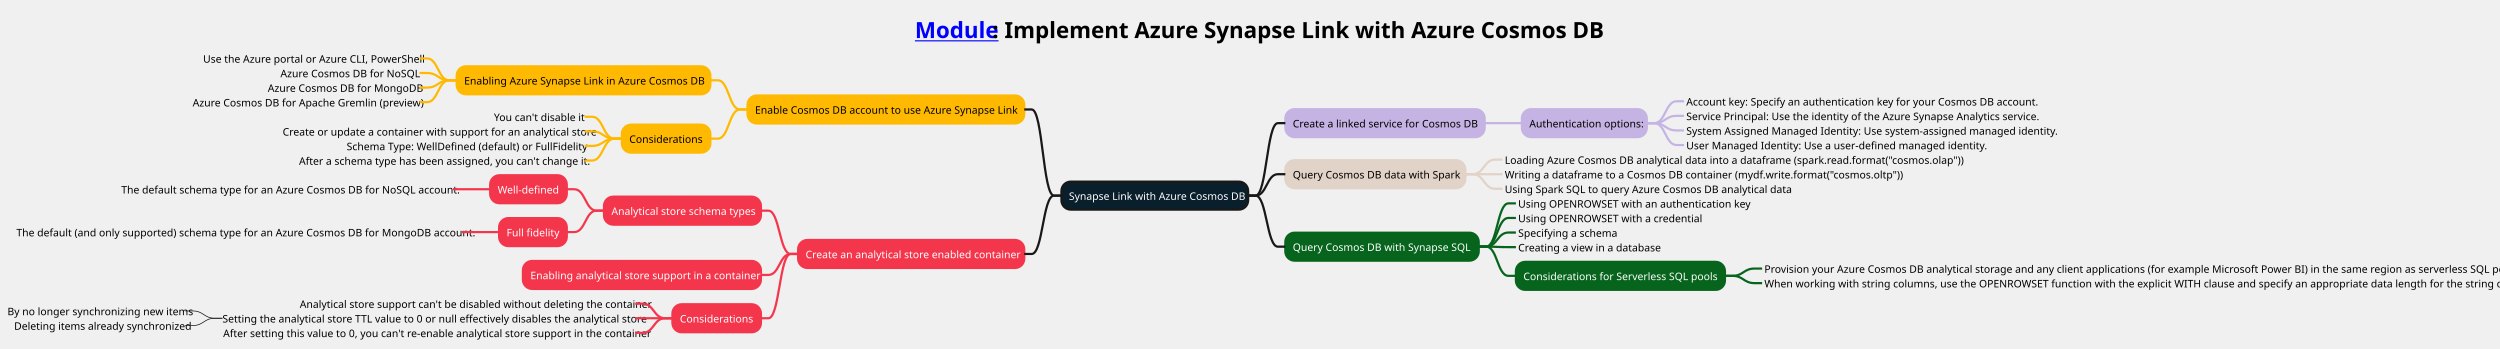
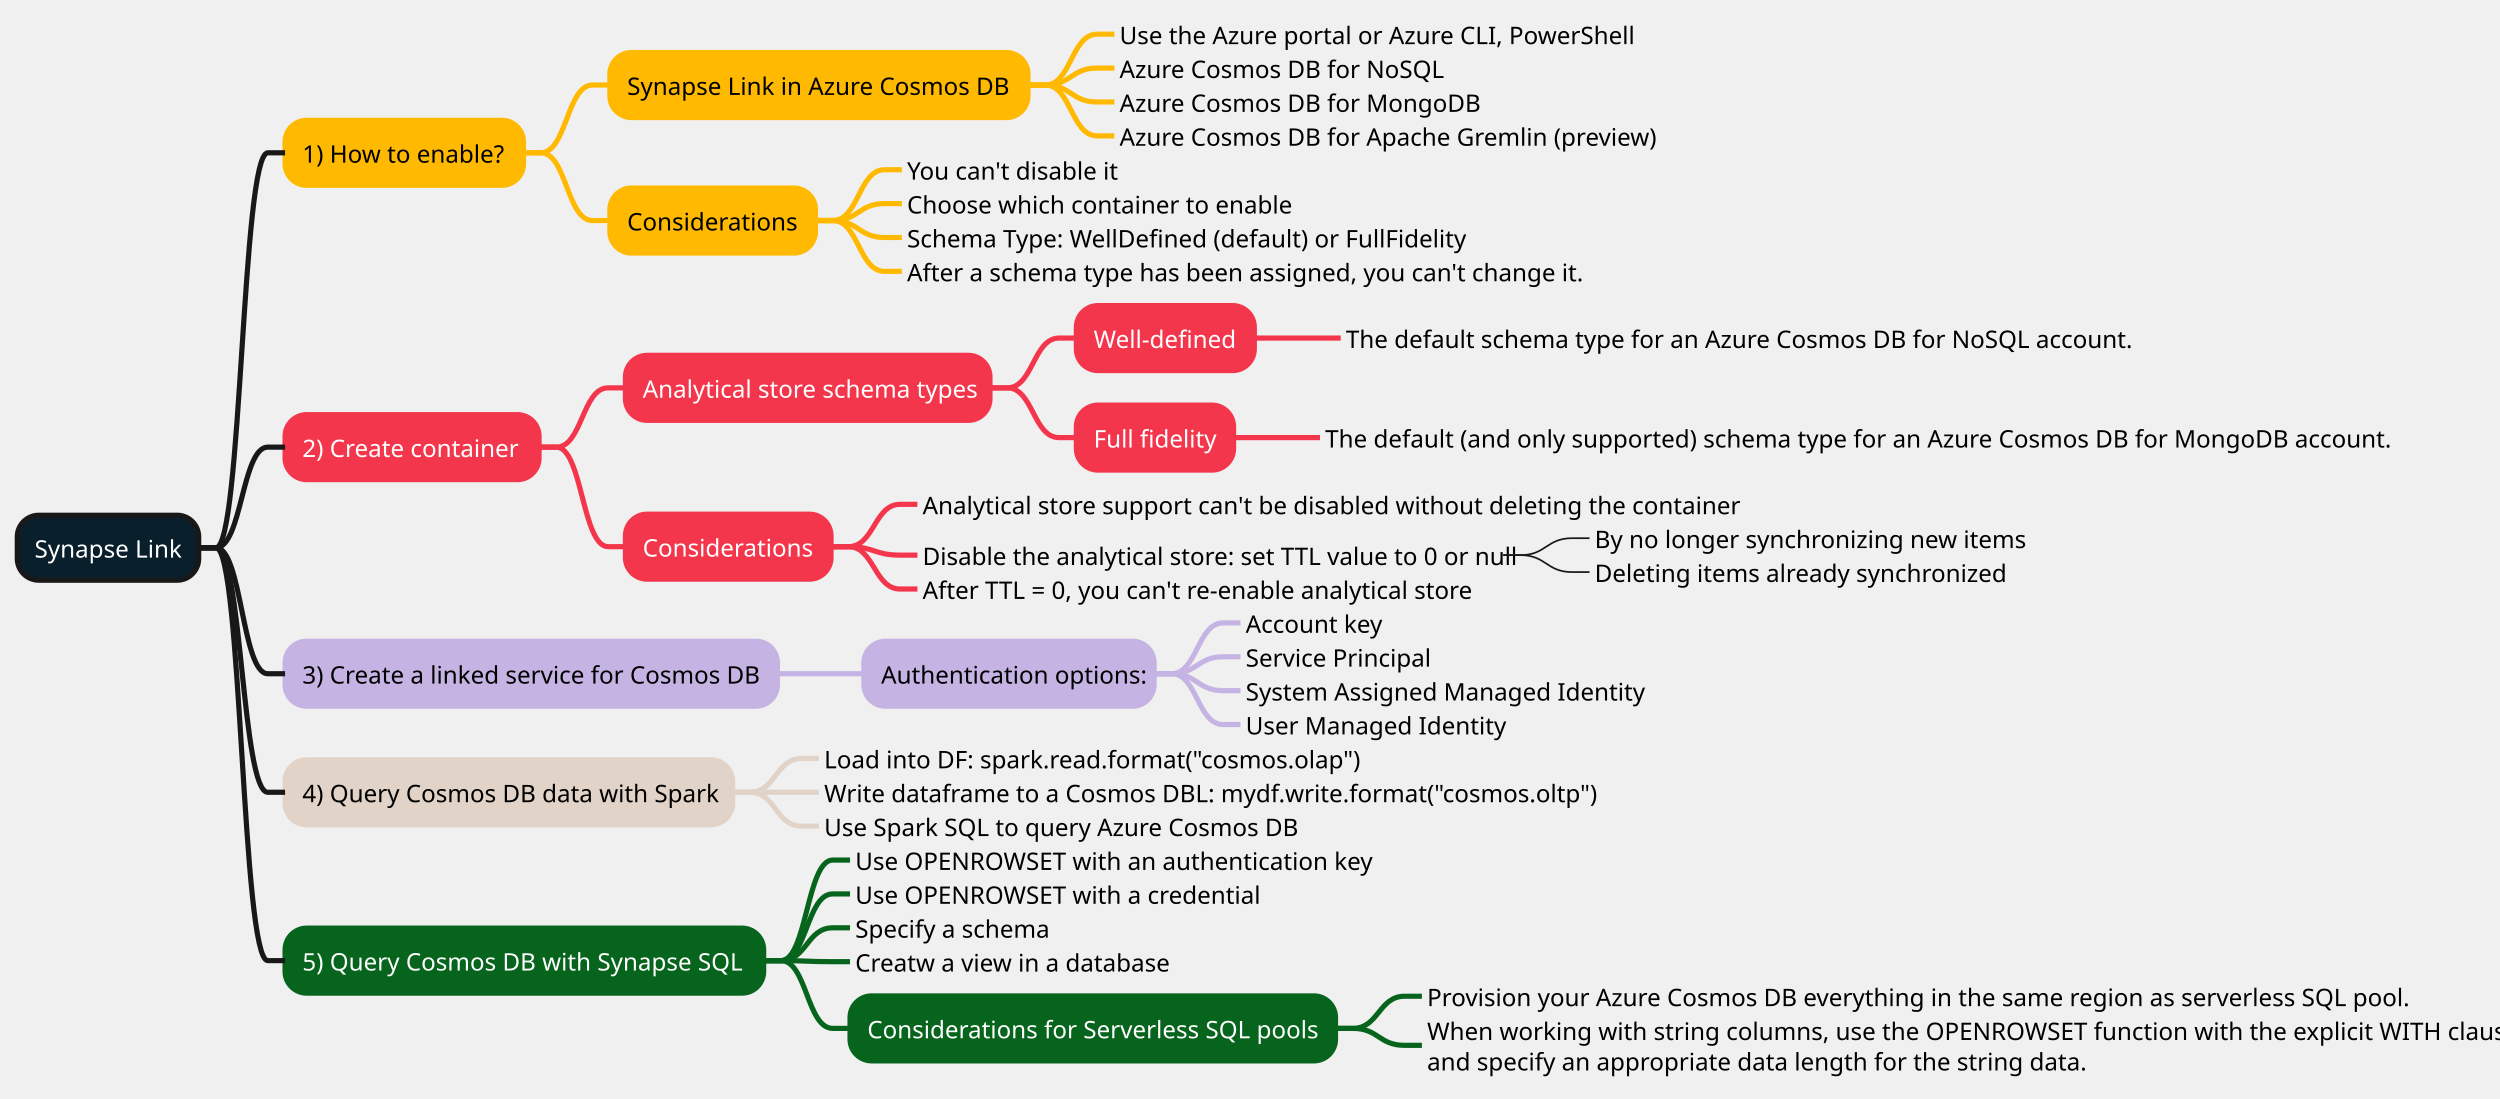
- <svg xmlns="http://www.w3.org/2000/svg" xmlns:xlink="http://www.w3.org/1999/xlink" contentStyleType="text/css" height="469px" preserveAspectRatio="none" style="width:3361px;height:469px;background:#FFFFFF;" version="1.1" viewBox="0 0 3361 469" width="3361px" zoomAndPan="magnify">
+ <svg xmlns="http://www.w3.org/2000/svg" contentStyleType="text/css" height="636px" preserveAspectRatio="none" style="width:1447px;height:636px;background:#FFFFFF;" version="1.1" viewBox="0 0 1447 636" width="1447px" zoomAndPan="magnify">
  <defs />
  <g>
-     <rect fill="none" height="47.734" id="_title" style="stroke:none;stroke-width:1.0;" width="908" x="1225" y="15" />
-     <a href="https://learn.microsoft.com/training/modules/configure-azure-synapse-link-with-azure-cosmos-db/" target="_top" title="https://learn.microsoft.com/training/modules/configure-azure-synapse-link-with-azure-cosmos-db/" xlink:actuate="onRequest" xlink:href="https://learn.microsoft.com/training/modules/configure-azure-synapse-link-with-azure-cosmos-db/" xlink:show="new" xlink:title="https://learn.microsoft.com/training/modules/configure-azure-synapse-link-with-azure-cosmos-db/" xlink:type="simple">
-       <text fill="#0000FF" font-family="sans-serif" font-size="30" font-weight="bold" lengthAdjust="spacing" text-decoration="underline" textLength="104" x="1230" y="51.143">Module</text>
-     </a>
-     <text fill="#000000" font-family="sans-serif" font-size="30" font-weight="bold" lengthAdjust="spacing" textLength="794" x="1334" y="51.143">: Implement Azure Synapse Link with Azure Cosmos DB</text>
-     <rect fill="#091F2C" height="37.609" rx="12.5" ry="12.5" style="stroke:#181818;stroke-width:3.0;" width="251" x="1427" y="244.195" />
-     <text fill="#FFFFFF" font-family="sans-serif" font-size="14" lengthAdjust="spacing" textLength="231" x="1437" y="268.728">Synapse Link with Azure Cosmos DB</text>
-     <rect fill="#C5B4E3" height="37.609" rx="12.5" ry="12.5" style="stroke:#C5B4E3;stroke-width:3.0;" width="268" x="1728" y="146.758" />
-     <text fill="#000000" font-family="sans-serif" font-size="14" lengthAdjust="spacing" textLength="244" x="1738" y="171.291">Create a linked service for Cosmos DB</text>
-     <rect fill="#C5B4E3" height="37.609" rx="12.5" ry="12.5" style="stroke:#C5B4E3;stroke-width:3.0;" width="168" x="2046" y="146.758" />
-     <text fill="#000000" font-family="sans-serif" font-size="14" lengthAdjust="spacing" textLength="144" x="2056" y="171.291">Authentication options:</text>
-     <text fill="#000000" font-family="sans-serif" font-size="14" lengthAdjust="spacing" textLength="459" x="2267" y="141.877">Account key: Specify an authentication key for your Cosmos DB account.</text>
-     <path d="M2214,165.562 L2224,165.562 C2239,165.562 2239,136.148 2254,136.148 L2264,136.148 " fill="none" style="stroke:#C5B4E3;stroke-width:3.0;" />
-     <text fill="#000000" font-family="sans-serif" font-size="14" lengthAdjust="spacing" textLength="462" x="2267" y="161.486">Service Principal: Use the identity of the Azure Synapse Analytics service.</text>
-     <path d="M2214,165.562 L2224,165.562 C2239,165.562 2239,155.758 2254,155.758 L2264,155.758 " fill="none" style="stroke:#C5B4E3;stroke-width:3.0;" />
-     <text fill="#000000" font-family="sans-serif" font-size="14" lengthAdjust="spacing" textLength="478" x="2267" y="181.096">System Assigned Managed Identity: Use system-assigned managed identity.</text>
-     <path d="M2214,165.562 L2224,165.562 C2239,165.562 2239,175.367 2254,175.367 L2264,175.367 " fill="none" style="stroke:#C5B4E3;stroke-width:3.0;" />
-     <text fill="#000000" font-family="sans-serif" font-size="14" lengthAdjust="spacing" textLength="385" x="2267" y="200.705">User Managed Identity: Use a user-defined managed identity.</text>
-     <path d="M2214,165.562 L2224,165.562 C2239,165.562 2239,194.977 2254,194.977 L2264,194.977 " fill="none" style="stroke:#C5B4E3;stroke-width:3.0;" />
-     <path d="M1996,165.562 L2006,165.562 C2021,165.562 2021,165.562 2036,165.562 L2046,165.562 " fill="none" style="stroke:#C5B4E3;stroke-width:3.0;" />
-     <path d="M1678,263 L1688,263 C1703,263 1703,165.562 1718,165.562 L1728,165.562 " fill="none" style="stroke:#181818;stroke-width:3.0;" />
-     <rect fill="#E1D3C7" height="37.609" rx="12.5" ry="12.5" style="stroke:#E1D3C7;stroke-width:3.0;" width="242" x="1728" y="215.391" />
-     <text fill="#000000" font-family="sans-serif" font-size="14" lengthAdjust="spacing" textLength="218" x="1738" y="239.924">Query Cosmos DB data with Spark</text>
-     <text fill="#000000" font-family="sans-serif" font-size="14" lengthAdjust="spacing" textLength="596" x="2023" y="220.315">Loading Azure Cosmos DB analytical data into a dataframe (spark.read.format("cosmos.olap"))</text>
-     <path d="M1970,234.195 L1980,234.195 C1995,234.195 1995,214.586 2010,214.586 L2020,214.586 " fill="none" style="stroke:#E1D3C7;stroke-width:3.0;" />
-     <text fill="#000000" font-family="sans-serif" font-size="14" lengthAdjust="spacing" textLength="509" x="2023" y="239.924">Writing a dataframe to a Cosmos DB container (mydf.write.format("cosmos.oltp"))</text>
-     <path d="M1970,234.195 L1980,234.195 C1995,234.195 1995,234.195 2010,234.195 L2020,234.195 " fill="none" style="stroke:#E1D3C7;stroke-width:3.0;" />
-     <text fill="#000000" font-family="sans-serif" font-size="14" lengthAdjust="spacing" textLength="377" x="2023" y="259.533">Using Spark SQL to query Azure Cosmos DB analytical data</text>
-     <path d="M1970,234.195 L1980,234.195 C1995,234.195 1995,253.805 2010,253.805 L2020,253.805 " fill="none" style="stroke:#E1D3C7;stroke-width:3.0;" />
-     <path d="M1678,263 L1688,263 C1703,263 1703,234.195 1718,234.195 L1728,234.195 " fill="none" style="stroke:#181818;stroke-width:3.0;" />
-     <rect fill="#07641D" height="37.609" rx="12.5" ry="12.5" style="stroke:#07641D;stroke-width:3.0;" width="260" x="1728" y="312.828" />
-     <text fill="#FFFFFF" font-family="sans-serif" font-size="14" lengthAdjust="spacing" textLength="236" x="1738" y="337.361">Query Cosmos DB with Synapse SQL</text>
-     <text fill="#000000" font-family="sans-serif" font-size="14" lengthAdjust="spacing" textLength="305" x="2041" y="279.143">Using OPENROWSET with an authentication key</text>
-     <path d="M1988,331.633 L1998,331.633 C2013,331.633 2013,273.414 2028,273.414 L2038,273.414 " fill="none" style="stroke:#07641D;stroke-width:3.0;" />
-     <text fill="#000000" font-family="sans-serif" font-size="14" lengthAdjust="spacing" textLength="244" x="2041" y="298.752">Using OPENROWSET with a credential</text>
-     <path d="M1988,331.633 L1998,331.633 C2013,331.633 2013,293.023 2028,293.023 L2038,293.023 " fill="none" style="stroke:#07641D;stroke-width:3.0;" />
-     <text fill="#000000" font-family="sans-serif" font-size="14" lengthAdjust="spacing" textLength="130" x="2041" y="318.361">Specifying a schema</text>
-     <path d="M1988,331.633 L1998,331.633 C2013,331.633 2013,312.633 2028,312.633 L2038,312.633 " fill="none" style="stroke:#07641D;stroke-width:3.0;" />
-     <text fill="#000000" font-family="sans-serif" font-size="14" lengthAdjust="spacing" textLength="187" x="2041" y="337.971">Creating a view in a database</text>
-     <path d="M1988,331.633 L1998,331.633 C2013,331.633 2013,332.242 2028,332.242 L2038,332.242 " fill="none" style="stroke:#07641D;stroke-width:3.0;" />
-     <rect fill="#07641D" height="37.609" rx="12.5" ry="12.5" style="stroke:#07641D;stroke-width:3.0;" width="281" x="2038" y="352.047" />
-     <text fill="#FFFFFF" font-family="sans-serif" font-size="14" lengthAdjust="spacing" textLength="257" x="2048" y="376.58">Considerations for Serverless SQL pools</text>
-     <text fill="#000000" font-family="sans-serif" font-size="14" lengthAdjust="spacing" textLength="977" x="2372" y="366.775">Provision your Azure Cosmos DB analytical storage and any client applications (for example Microsoft Power BI) in the same region as serverless SQL pool.</text>
-     <path d="M2319,370.852 L2329,370.852 C2344,370.852 2344,361.047 2359,361.047 L2369,361.047 " fill="none" style="stroke:#07641D;stroke-width:3.0;" />
-     <text fill="#000000" font-family="sans-serif" font-size="14" lengthAdjust="spacing" textLength="973" x="2372" y="386.385">When working with string columns, use the OPENROWSET function with the explicit WITH clause and specify an appropriate data length for the string data.</text>
-     <path d="M2319,370.852 L2329,370.852 C2344,370.852 2344,380.656 2359,380.656 L2369,380.656 " fill="none" style="stroke:#07641D;stroke-width:3.0;" />
-     <path d="M1988,331.633 L1998,331.633 C2013,331.633 2013,370.852 2028,370.852 L2038,370.852 " fill="none" style="stroke:#07641D;stroke-width:3.0;" />
-     <path d="M1678,263 L1688,263 C1703,263 1703,331.633 1718,331.633 L1728,331.633 " fill="none" style="stroke:#181818;stroke-width:3.0;" />
-     <rect fill="#FFB900" height="37.609" rx="12.5" ry="12.5" style="stroke:#FFB900;stroke-width:3.0;" width="372" x="1005" y="128.367" />
-     <text fill="#000000" font-family="sans-serif" font-size="14" lengthAdjust="spacing" textLength="348" x="1015" y="152.9">Enable Cosmos DB account to use Azure Synapse Link</text>
-     <rect fill="#FFB900" height="37.609" rx="12.5" ry="12.5" style="stroke:#FFB900;stroke-width:3.0;" width="341" x="614" y="89.148" />
-     <text fill="#000000" font-family="sans-serif" font-size="14" lengthAdjust="spacing" textLength="317" x="624" y="113.682">Enabling Azure Synapse Link in Azure Cosmos DB</text>
-     <text fill="#000000" font-family="sans-serif" font-size="14" lengthAdjust="spacing" textLength="288" x="273" y="84.268">Use the Azure portal or Azure CLI, PowerShell</text>
-     <path d="M614,107.953 L604,107.953 C589,107.953 589,78.539 574,78.539 L564,78.539 " fill="none" style="stroke:#FFB900;stroke-width:3.0;" />
-     <text fill="#000000" font-family="sans-serif" font-size="14" lengthAdjust="spacing" textLength="184" x="377" y="103.877">Azure Cosmos DB for NoSQL</text>
-     <path d="M614,107.953 L604,107.953 C589,107.953 589,98.148 574,98.148 L564,98.148 " fill="none" style="stroke:#FFB900;stroke-width:3.0;" />
-     <text fill="#000000" font-family="sans-serif" font-size="14" lengthAdjust="spacing" textLength="201" x="360" y="123.486">Azure Cosmos DB for MongoDB</text>
-     <path d="M614,107.953 L604,107.953 C589,107.953 589,117.758 574,117.758 L564,117.758 " fill="none" style="stroke:#FFB900;stroke-width:3.0;" />
-     <text fill="#000000" font-family="sans-serif" font-size="14" lengthAdjust="spacing" textLength="302" x="259" y="143.096">Azure Cosmos DB for Apache Gremlin (preview)</text>
-     <path d="M614,107.953 L604,107.953 C589,107.953 589,137.367 574,137.367 L564,137.367 " fill="none" style="stroke:#FFB900;stroke-width:3.0;" />
-     <path d="M1005,147.172 L995,147.172 C980,147.172 980,107.953 965,107.953 L955,107.953 " fill="none" style="stroke:#FFB900;stroke-width:3.0;" />
-     <rect fill="#FFB900" height="37.609" rx="12.5" ry="12.5" style="stroke:#FFB900;stroke-width:3.0;" width="119" x="836" y="167.586" />
-     <text fill="#000000" font-family="sans-serif" font-size="14" lengthAdjust="spacing" textLength="95" x="846" y="192.119">Considerations</text>
-     <text fill="#000000" font-family="sans-serif" font-size="14" lengthAdjust="spacing" textLength="119" x="664" y="162.705">You can't disable it</text>
-     <path d="M836,186.391 L826,186.391 C811,186.391 811,156.977 796,156.977 L786,156.977 " fill="none" style="stroke:#FFB900;stroke-width:3.0;" />
-     <text fill="#000000" font-family="sans-serif" font-size="14" lengthAdjust="spacing" textLength="403" x="380" y="182.315">Create or update a container with support for an analytical store</text>
-     <path d="M836,186.391 L826,186.391 C811,186.391 811,176.586 796,176.586 L786,176.586 " fill="none" style="stroke:#FFB900;stroke-width:3.0;" />
-     <text fill="#000000" font-family="sans-serif" font-size="14" lengthAdjust="spacing" textLength="317" x="466" y="201.924">Schema Type: WellDefined (default) or FullFidelity</text>
-     <path d="M836,186.391 L826,186.391 C811,186.391 811,196.195 796,196.195 L786,196.195 " fill="none" style="stroke:#FFB900;stroke-width:3.0;" />
-     <text fill="#000000" font-family="sans-serif" font-size="14" lengthAdjust="spacing" textLength="381" x="402" y="221.533">After a schema type has been assigned, you can't change it.</text>
-     <path d="M836,186.391 L826,186.391 C811,186.391 811,215.805 796,215.805 L786,215.805 " fill="none" style="stroke:#FFB900;stroke-width:3.0;" />
-     <path d="M1005,147.172 L995,147.172 C980,147.172 980,186.391 965,186.391 L955,186.391 " fill="none" style="stroke:#FFB900;stroke-width:3.0;" />
-     <path d="M1427,263 L1417,263 C1402,263 1402,147.172 1387,147.172 L1377,147.172 " fill="none" style="stroke:#181818;stroke-width:3.0;" />
-     <rect fill="#F4364C" height="37.609" rx="12.5" ry="12.5" style="stroke:#F4364C;stroke-width:3.0;" width="304" x="1073" y="322.633" />
-     <text fill="#FFFFFF" font-family="sans-serif" font-size="14" lengthAdjust="spacing" textLength="280" x="1083" y="347.166">Create an analytical store enabled container</text>
-     <rect fill="#F4364C" height="37.609" rx="12.5" ry="12.5" style="stroke:#F4364C;stroke-width:3.0;" width="211" x="812" y="264.414" />
-     <text fill="#FFFFFF" font-family="sans-serif" font-size="14" lengthAdjust="spacing" textLength="187" x="822" y="288.947">Analytical store schema types</text>
-     <rect fill="#F4364C" height="37.609" rx="12.5" ry="12.5" style="stroke:#F4364C;stroke-width:3.0;" width="103" x="659" y="235.609" />
-     <text fill="#FFFFFF" font-family="sans-serif" font-size="14" lengthAdjust="spacing" textLength="79" x="669" y="260.143">Well-defined</text>
-     <text fill="#000000" font-family="sans-serif" font-size="14" lengthAdjust="spacing" textLength="443" x="163" y="260.143">The default schema type for an Azure Cosmos DB for NoSQL account.</text>
-     <path d="M659,254.414 L649,254.414 C634,254.414 634,254.414 619,254.414 L609,254.414 " fill="none" style="stroke:#F4364C;stroke-width:3.0;" />
-     <path d="M812,283.219 L802,283.219 C787,283.219 787,254.414 772,254.414 L762,254.414 " fill="none" style="stroke:#F4364C;stroke-width:3.0;" />
-     <rect fill="#F4364C" height="37.609" rx="12.5" ry="12.5" style="stroke:#F4364C;stroke-width:3.0;" width="91" x="671" y="293.219" />
-     <text fill="#FFFFFF" font-family="sans-serif" font-size="14" lengthAdjust="spacing" textLength="67" x="681" y="317.752">Full fidelity</text>
-     <text fill="#000000" font-family="sans-serif" font-size="14" lengthAdjust="spacing" textLength="596" x="22" y="317.752">The default (and only supported) schema type for an Azure Cosmos DB for MongoDB account.</text>
-     <path d="M671,312.023 L661,312.023 C646,312.023 646,312.023 631,312.023 L621,312.023 " fill="none" style="stroke:#F4364C;stroke-width:3.0;" />
-     <path d="M812,283.219 L802,283.219 C787,283.219 787,312.023 772,312.023 L762,312.023 " fill="none" style="stroke:#F4364C;stroke-width:3.0;" />
-     <path d="M1073,341.438 L1063,341.438 C1048,341.438 1048,283.219 1033,283.219 L1023,283.219 " fill="none" style="stroke:#F4364C;stroke-width:3.0;" />
-     <rect fill="#F4364C" height="37.609" rx="12.5" ry="12.5" style="stroke:#F4364C;stroke-width:3.0;" width="320" x="703" y="350.828" />
-     <text fill="#FFFFFF" font-family="sans-serif" font-size="14" lengthAdjust="spacing" textLength="296" x="713" y="375.361">Enabling analytical store support in a container</text>
-     <path d="M1073,341.438 L1063,341.438 C1048,341.438 1048,369.633 1033,369.633 L1023,369.633 " fill="none" style="stroke:#F4364C;stroke-width:3.0;" />
-     <rect fill="#F4364C" height="37.609" rx="12.5" ry="12.5" style="stroke:#F4364C;stroke-width:3.0;" width="119" x="904" y="409.047" />
-     <text fill="#FFFFFF" font-family="sans-serif" font-size="14" lengthAdjust="spacing" textLength="95" x="914" y="433.58">Considerations</text>
-     <text fill="#000000" font-family="sans-serif" font-size="14" lengthAdjust="spacing" textLength="448" x="403" y="413.971">Analytical store support can't be disabled without deleting the container</text>
-     <path d="M904,427.852 L894,427.852 C879,427.852 879,408.242 864,408.242 L854,408.242 " fill="none" style="stroke:#F4364C;stroke-width:3.0;" />
-     <text fill="#000000" font-family="sans-serif" font-size="14" lengthAdjust="spacing" textLength="552" x="299" y="433.58">Setting the analytical store TTL value to 0 or null effectively disables the analytical store</text>
-     <text fill="#000000" font-family="sans-serif" font-size="14" lengthAdjust="spacing" textLength="236" x="10" y="423.775">By no longer synchronizing new items</text>
-     <path d="M299,427.852 L289,427.852 C274,427.852 274,418.047 259,418.047 L249,418.047 " fill="none" style="stroke:#181818;stroke-width:1.0;" />
-     <text fill="#000000" font-family="sans-serif" font-size="14" lengthAdjust="spacing" textLength="227" x="19" y="443.385">Deleting items already synchronized</text>
-     <path d="M299,427.852 L289,427.852 C274,427.852 274,437.656 259,437.656 L249,437.656 " fill="none" style="stroke:#181818;stroke-width:1.0;" />
-     <path d="M904,427.852 L894,427.852 C879,427.852 879,427.852 864,427.852 L854,427.852 " fill="none" style="stroke:#F4364C;stroke-width:3.0;" />
-     <text fill="#000000" font-family="sans-serif" font-size="14" lengthAdjust="spacing" textLength="551" x="300" y="453.19">After setting this value to 0, you can't re-enable analytical store support in the container</text>
-     <path d="M904,427.852 L894,427.852 C879,427.852 879,447.461 864,447.461 L854,447.461 " fill="none" style="stroke:#F4364C;stroke-width:3.0;" />
-     <path d="M1073,341.438 L1063,341.438 C1048,341.438 1048,427.852 1033,427.852 L1023,427.852 " fill="none" style="stroke:#F4364C;stroke-width:3.0;" />
-     <path d="M1427,263 L1417,263 C1402,263 1402,341.438 1387,341.438 L1377,341.438 " fill="none" style="stroke:#181818;stroke-width:3.0;" />
+     <rect fill="#091F2C" height="37.609" rx="12.5" ry="12.5" style="stroke:#181818;stroke-width:3.0;" width="105" x="10" y="298.215" />
+     <text fill="#FFFFFF" font-family="sans-serif" font-size="14" lengthAdjust="spacing" textLength="85" x="20" y="322.748">Synapse Link</text>
+     <rect fill="#FFB900" height="37.609" rx="12.5" ry="12.5" style="stroke:#FFB900;stroke-width:3.0;" width="138" x="165" y="69.633" />
+     <text fill="#000000" font-family="sans-serif" font-size="14" lengthAdjust="spacing" textLength="114" x="175" y="94.166">1) How to enable?</text>
+     <rect fill="#FFB900" height="37.609" rx="12.5" ry="12.5" style="stroke:#FFB900;stroke-width:3.0;" width="242" x="353" y="30.414" />
+     <text fill="#000000" font-family="sans-serif" font-size="14" lengthAdjust="spacing" textLength="218" x="363" y="54.947">Synapse Link in Azure Cosmos DB</text>
+     <text fill="#000000" font-family="sans-serif" font-size="14" lengthAdjust="spacing" textLength="288" x="648" y="25.533">Use the Azure portal or Azure CLI, PowerShell</text>
+     <path d="M595,49.219 L605,49.219 C620,49.219 620,19.805 635,19.805 L645,19.805 " fill="none" style="stroke:#FFB900;stroke-width:3.0;" />
+     <text fill="#000000" font-family="sans-serif" font-size="14" lengthAdjust="spacing" textLength="184" x="648" y="45.143">Azure Cosmos DB for NoSQL</text>
+     <path d="M595,49.219 L605,49.219 C620,49.219 620,39.414 635,39.414 L645,39.414 " fill="none" style="stroke:#FFB900;stroke-width:3.0;" />
+     <text fill="#000000" font-family="sans-serif" font-size="14" lengthAdjust="spacing" textLength="201" x="648" y="64.752">Azure Cosmos DB for MongoDB</text>
+     <path d="M595,49.219 L605,49.219 C620,49.219 620,59.023 635,59.023 L645,59.023 " fill="none" style="stroke:#FFB900;stroke-width:3.0;" />
+     <text fill="#000000" font-family="sans-serif" font-size="14" lengthAdjust="spacing" textLength="302" x="648" y="84.361">Azure Cosmos DB for Apache Gremlin (preview)</text>
+     <path d="M595,49.219 L605,49.219 C620,49.219 620,78.633 635,78.633 L645,78.633 " fill="none" style="stroke:#FFB900;stroke-width:3.0;" />
+     <path d="M303,88.438 L313,88.438 C328,88.438 328,49.219 343,49.219 L353,49.219 " fill="none" style="stroke:#FFB900;stroke-width:3.0;" />
+     <rect fill="#FFB900" height="37.609" rx="12.5" ry="12.5" style="stroke:#FFB900;stroke-width:3.0;" width="119" x="353" y="108.852" />
+     <text fill="#000000" font-family="sans-serif" font-size="14" lengthAdjust="spacing" textLength="95" x="363" y="133.385">Considerations</text>
+     <text fill="#000000" font-family="sans-serif" font-size="14" lengthAdjust="spacing" textLength="119" x="525" y="103.971">You can't disable it</text>
+     <path d="M472,127.656 L482,127.656 C497,127.656 497,98.242 512,98.242 L522,98.242 " fill="none" style="stroke:#FFB900;stroke-width:3.0;" />
+     <text fill="#000000" font-family="sans-serif" font-size="14" lengthAdjust="spacing" textLength="214" x="525" y="123.58">Choose which container to enable</text>
+     <path d="M472,127.656 L482,127.656 C497,127.656 497,117.852 512,117.852 L522,117.852 " fill="none" style="stroke:#FFB900;stroke-width:3.0;" />
+     <text fill="#000000" font-family="sans-serif" font-size="14" lengthAdjust="spacing" textLength="317" x="525" y="143.19">Schema Type: WellDefined (default) or FullFidelity</text>
+     <path d="M472,127.656 L482,127.656 C497,127.656 497,137.461 512,137.461 L522,137.461 " fill="none" style="stroke:#FFB900;stroke-width:3.0;" />
+     <text fill="#000000" font-family="sans-serif" font-size="14" lengthAdjust="spacing" textLength="381" x="525" y="162.799">After a schema type has been assigned, you can't change it.</text>
+     <path d="M472,127.656 L482,127.656 C497,127.656 497,157.07 512,157.07 L522,157.07 " fill="none" style="stroke:#FFB900;stroke-width:3.0;" />
+     <path d="M303,88.438 L313,88.438 C328,88.438 328,127.656 343,127.656 L353,127.656 " fill="none" style="stroke:#FFB900;stroke-width:3.0;" />
+     <path d="M115,317.019 L125,317.019 C140,317.019 140,88.438 155,88.438 L165,88.438 " fill="none" style="stroke:#181818;stroke-width:3.0;" />
+     <rect fill="#F4364C" height="37.609" rx="12.5" ry="12.5" style="stroke:#F4364C;stroke-width:3.0;" width="147" x="165" y="239.996" />
+     <text fill="#FFFFFF" font-family="sans-serif" font-size="14" lengthAdjust="spacing" textLength="123" x="175" y="264.529">2) Create container</text>
+     <rect fill="#F4364C" height="37.609" rx="12.5" ry="12.5" style="stroke:#F4364C;stroke-width:3.0;" width="211" x="362" y="205.68" />
+     <text fill="#FFFFFF" font-family="sans-serif" font-size="14" lengthAdjust="spacing" textLength="187" x="372" y="230.213">Analytical store schema types</text>
+     <rect fill="#F4364C" height="37.609" rx="12.5" ry="12.5" style="stroke:#F4364C;stroke-width:3.0;" width="103" x="623" y="176.875" />
+     <text fill="#FFFFFF" font-family="sans-serif" font-size="14" lengthAdjust="spacing" textLength="79" x="633" y="201.408">Well-defined</text>
+     <text fill="#000000" font-family="sans-serif" font-size="14" lengthAdjust="spacing" textLength="443" x="779" y="201.408">The default schema type for an Azure Cosmos DB for NoSQL account.</text>
+     <path d="M726,195.68 L736,195.68 C751,195.68 751,195.68 766,195.68 L776,195.68 " fill="none" style="stroke:#F4364C;stroke-width:3.0;" />
+     <path d="M573,224.484 L583,224.484 C598,224.484 598,195.68 613,195.68 L623,195.68 " fill="none" style="stroke:#F4364C;stroke-width:3.0;" />
+     <rect fill="#F4364C" height="37.609" rx="12.5" ry="12.5" style="stroke:#F4364C;stroke-width:3.0;" width="91" x="623" y="234.484" />
+     <text fill="#FFFFFF" font-family="sans-serif" font-size="14" lengthAdjust="spacing" textLength="67" x="633" y="259.018">Full fidelity</text>
+     <text fill="#000000" font-family="sans-serif" font-size="14" lengthAdjust="spacing" textLength="596" x="767" y="259.018">The default (and only supported) schema type for an Azure Cosmos DB for MongoDB account.</text>
+     <path d="M714,253.289 L724,253.289 C739,253.289 739,253.289 754,253.289 L764,253.289 " fill="none" style="stroke:#F4364C;stroke-width:3.0;" />
+     <path d="M573,224.484 L583,224.484 C598,224.484 598,253.289 613,253.289 L623,253.289 " fill="none" style="stroke:#F4364C;stroke-width:3.0;" />
+     <path d="M312,258.801 L322,258.801 C337,258.801 337,224.484 352,224.484 L362,224.484 " fill="none" style="stroke:#F4364C;stroke-width:3.0;" />
+     <rect fill="#F4364C" height="37.609" rx="12.5" ry="12.5" style="stroke:#F4364C;stroke-width:3.0;" width="119" x="362" y="297.606" />
+     <text fill="#FFFFFF" font-family="sans-serif" font-size="14" lengthAdjust="spacing" textLength="95" x="372" y="322.139">Considerations</text>
+     <text fill="#000000" font-family="sans-serif" font-size="14" lengthAdjust="spacing" textLength="448" x="534" y="297.627">Analytical store support can't be disabled without deleting the container</text>
+     <path d="M481,316.41 L491,316.41 C506,316.41 506,291.898 521,291.898 L531,291.898 " fill="none" style="stroke:#F4364C;stroke-width:3.0;" />
+     <text fill="#000000" font-family="sans-serif" font-size="14" lengthAdjust="spacing" textLength="336" x="534" y="327.041">Disable the analytical store: set TTL value to 0 or null</text>
+     <text fill="#000000" font-family="sans-serif" font-size="14" lengthAdjust="spacing" textLength="236" x="923" y="317.236">By no longer synchronizing new items</text>
+     <path d="M870,321.312 L880,321.312 C895,321.312 895,311.508 910,311.508 L920,311.508 " fill="none" style="stroke:#181818;stroke-width:1.0;" />
+     <text fill="#000000" font-family="sans-serif" font-size="14" lengthAdjust="spacing" textLength="227" x="923" y="336.846">Deleting items already synchronized</text>
+     <path d="M870,321.312 L880,321.312 C895,321.312 895,331.117 910,331.117 L920,331.117 " fill="none" style="stroke:#181818;stroke-width:1.0;" />
+     <path d="M481,316.41 L491,316.41 C506,316.41 506,321.312 521,321.312 L531,321.312 " fill="none" style="stroke:#F4364C;stroke-width:3.0;" />
+     <text fill="#000000" font-family="sans-serif" font-size="14" lengthAdjust="spacing" textLength="313" x="534" y="346.65">After TTL = 0, you can't re-enable analytical store</text>
+     <path d="M481,316.41 L491,316.41 C506,316.41 506,340.922 521,340.922 L531,340.922 " fill="none" style="stroke:#F4364C;stroke-width:3.0;" />
+     <path d="M312,258.801 L322,258.801 C337,258.801 337,316.41 352,316.41 L362,316.41 " fill="none" style="stroke:#F4364C;stroke-width:3.0;" />
+     <path d="M115,317.019 L125,317.019 C140,317.019 140,258.801 155,258.801 L165,258.801 " fill="none" style="stroke:#181818;stroke-width:3.0;" />
+     <rect fill="#C5B4E3" height="37.609" rx="12.5" ry="12.5" style="stroke:#C5B4E3;stroke-width:3.0;" width="285" x="165" y="371.141" />
+     <text fill="#000000" font-family="sans-serif" font-size="14" lengthAdjust="spacing" textLength="261" x="175" y="395.674">3) Create a linked service for Cosmos DB</text>
+     <rect fill="#C5B4E3" height="37.609" rx="12.5" ry="12.5" style="stroke:#C5B4E3;stroke-width:3.0;" width="168" x="500" y="371.141" />
+     <text fill="#000000" font-family="sans-serif" font-size="14" lengthAdjust="spacing" textLength="144" x="510" y="395.674">Authentication options:</text>
+     <text fill="#000000" font-family="sans-serif" font-size="14" lengthAdjust="spacing" textLength="77" x="721" y="366.26">Account key</text>
+     <path d="M668,389.945 L678,389.945 C693,389.945 693,360.531 708,360.531 L718,360.531 " fill="none" style="stroke:#C5B4E3;stroke-width:3.0;" />
+     <text fill="#000000" font-family="sans-serif" font-size="14" lengthAdjust="spacing" textLength="105" x="721" y="385.869">Service Principal</text>
+     <path d="M668,389.945 L678,389.945 C693,389.945 693,380.141 708,380.141 L718,380.141 " fill="none" style="stroke:#C5B4E3;stroke-width:3.0;" />
+     <text fill="#000000" font-family="sans-serif" font-size="14" lengthAdjust="spacing" textLength="220" x="721" y="405.478">System Assigned Managed Identity</text>
+     <path d="M668,389.945 L678,389.945 C693,389.945 693,399.75 708,399.75 L718,399.75 " fill="none" style="stroke:#C5B4E3;stroke-width:3.0;" />
+     <text fill="#000000" font-family="sans-serif" font-size="14" lengthAdjust="spacing" textLength="141" x="721" y="425.088">User Managed Identity</text>
+     <path d="M668,389.945 L678,389.945 C693,389.945 693,419.359 708,419.359 L718,419.359 " fill="none" style="stroke:#C5B4E3;stroke-width:3.0;" />
+     <path d="M450,389.945 L460,389.945 C475,389.945 475,389.945 490,389.945 L500,389.945 " fill="none" style="stroke:#C5B4E3;stroke-width:3.0;" />
+     <path d="M115,317.019 L125,317.019 C140,317.019 140,389.945 155,389.945 L165,389.945 " fill="none" style="stroke:#181818;stroke-width:3.0;" />
+     <rect fill="#E1D3C7" height="37.609" rx="12.5" ry="12.5" style="stroke:#E1D3C7;stroke-width:3.0;" width="259" x="165" y="439.773" />
+     <text fill="#000000" font-family="sans-serif" font-size="14" lengthAdjust="spacing" textLength="235" x="175" y="464.307">4) Query Cosmos DB data with Spark</text>
+     <text fill="#000000" font-family="sans-serif" font-size="14" lengthAdjust="spacing" textLength="301" x="477" y="444.697">Load into DF: spark.read.format("cosmos.olap")</text>
+     <path d="M424,458.578 L434,458.578 C449,458.578 449,438.969 464,438.969 L474,438.969 " fill="none" style="stroke:#E1D3C7;stroke-width:3.0;" />
+     <text fill="#000000" font-family="sans-serif" font-size="14" lengthAdjust="spacing" textLength="425" x="477" y="464.307">Write dataframe to a Cosmos DBL: mydf.write.format("cosmos.oltp")</text>
+     <path d="M424,458.578 L434,458.578 C449,458.578 449,458.578 464,458.578 L474,458.578 " fill="none" style="stroke:#E1D3C7;stroke-width:3.0;" />
+     <text fill="#000000" font-family="sans-serif" font-size="14" lengthAdjust="spacing" textLength="271" x="477" y="483.916">Use Spark SQL to query Azure Cosmos DB</text>
+     <path d="M424,458.578 L434,458.578 C449,458.578 449,478.188 464,478.188 L474,478.188 " fill="none" style="stroke:#E1D3C7;stroke-width:3.0;" />
+     <path d="M115,317.019 L125,317.019 C140,317.019 140,458.578 155,458.578 L165,458.578 " fill="none" style="stroke:#181818;stroke-width:3.0;" />
+     <rect fill="#07641D" height="37.609" rx="12.5" ry="12.5" style="stroke:#07641D;stroke-width:3.0;" width="277" x="165" y="537.211" />
+     <text fill="#FFFFFF" font-family="sans-serif" font-size="14" lengthAdjust="spacing" textLength="253" x="175" y="561.744">5) Query Cosmos DB with Synapse SQL</text>
+     <text fill="#000000" font-family="sans-serif" font-size="14" lengthAdjust="spacing" textLength="294" x="495" y="503.525">Use OPENROWSET with an authentication key</text>
+     <path d="M442,556.016 L452,556.016 C467,556.016 467,497.797 482,497.797 L492,497.797 " fill="none" style="stroke:#07641D;stroke-width:3.0;" />
+     <text fill="#000000" font-family="sans-serif" font-size="14" lengthAdjust="spacing" textLength="233" x="495" y="523.135">Use OPENROWSET with a credential</text>
+     <path d="M442,556.016 L452,556.016 C467,556.016 467,517.406 482,517.406 L492,517.406 " fill="none" style="stroke:#07641D;stroke-width:3.0;" />
+     <text fill="#000000" font-family="sans-serif" font-size="14" lengthAdjust="spacing" textLength="111" x="495" y="542.744">Specify a schema</text>
+     <path d="M442,556.016 L452,556.016 C467,556.016 467,537.016 482,537.016 L492,537.016 " fill="none" style="stroke:#07641D;stroke-width:3.0;" />
+     <text fill="#000000" font-family="sans-serif" font-size="14" lengthAdjust="spacing" textLength="177" x="495" y="562.354">Creatw a view in a database</text>
+     <path d="M442,556.016 L452,556.016 C467,556.016 467,556.625 482,556.625 L492,556.625 " fill="none" style="stroke:#07641D;stroke-width:3.0;" />
+     <rect fill="#07641D" height="37.609" rx="12.5" ry="12.5" style="stroke:#07641D;stroke-width:3.0;" width="281" x="492" y="576.43" />
+     <text fill="#FFFFFF" font-family="sans-serif" font-size="14" lengthAdjust="spacing" textLength="257" x="502" y="600.963">Considerations for Serverless SQL pools</text>
+     <text fill="#000000" font-family="sans-serif" font-size="14" lengthAdjust="spacing" textLength="554" x="826" y="582.354">Provision your Azure Cosmos DB everything in the same region as serverless SQL pool.</text>
+     <path d="M773,595.234 L783,595.234 C798,595.234 798,576.625 813,576.625 L823,576.625 " fill="none" style="stroke:#07641D;stroke-width:3.0;" />
+     <text fill="#000000" font-family="sans-serif" font-size="14" lengthAdjust="spacing" textLength="605" x="826" y="601.963">When working with string columns, use the OPENROWSET function with the explicit WITH clause</text>
+     <text fill="#000000" font-family="sans-serif" font-size="14" lengthAdjust="spacing" textLength="364" x="826" y="619.572">and specify an appropriate data length for the string data.</text>
+     <path d="M773,595.234 L783,595.234 C798,595.234 798,605.039 813,605.039 L823,605.039 " fill="none" style="stroke:#07641D;stroke-width:3.0;" />
+     <path d="M442,556.016 L452,556.016 C467,556.016 467,595.234 482,595.234 L492,595.234 " fill="none" style="stroke:#07641D;stroke-width:3.0;" />
+     <path d="M115,317.019 L125,317.019 C140,317.019 140,556.016 155,556.016 L165,556.016 " fill="none" style="stroke:#181818;stroke-width:3.0;" />
  </g>
</svg>
